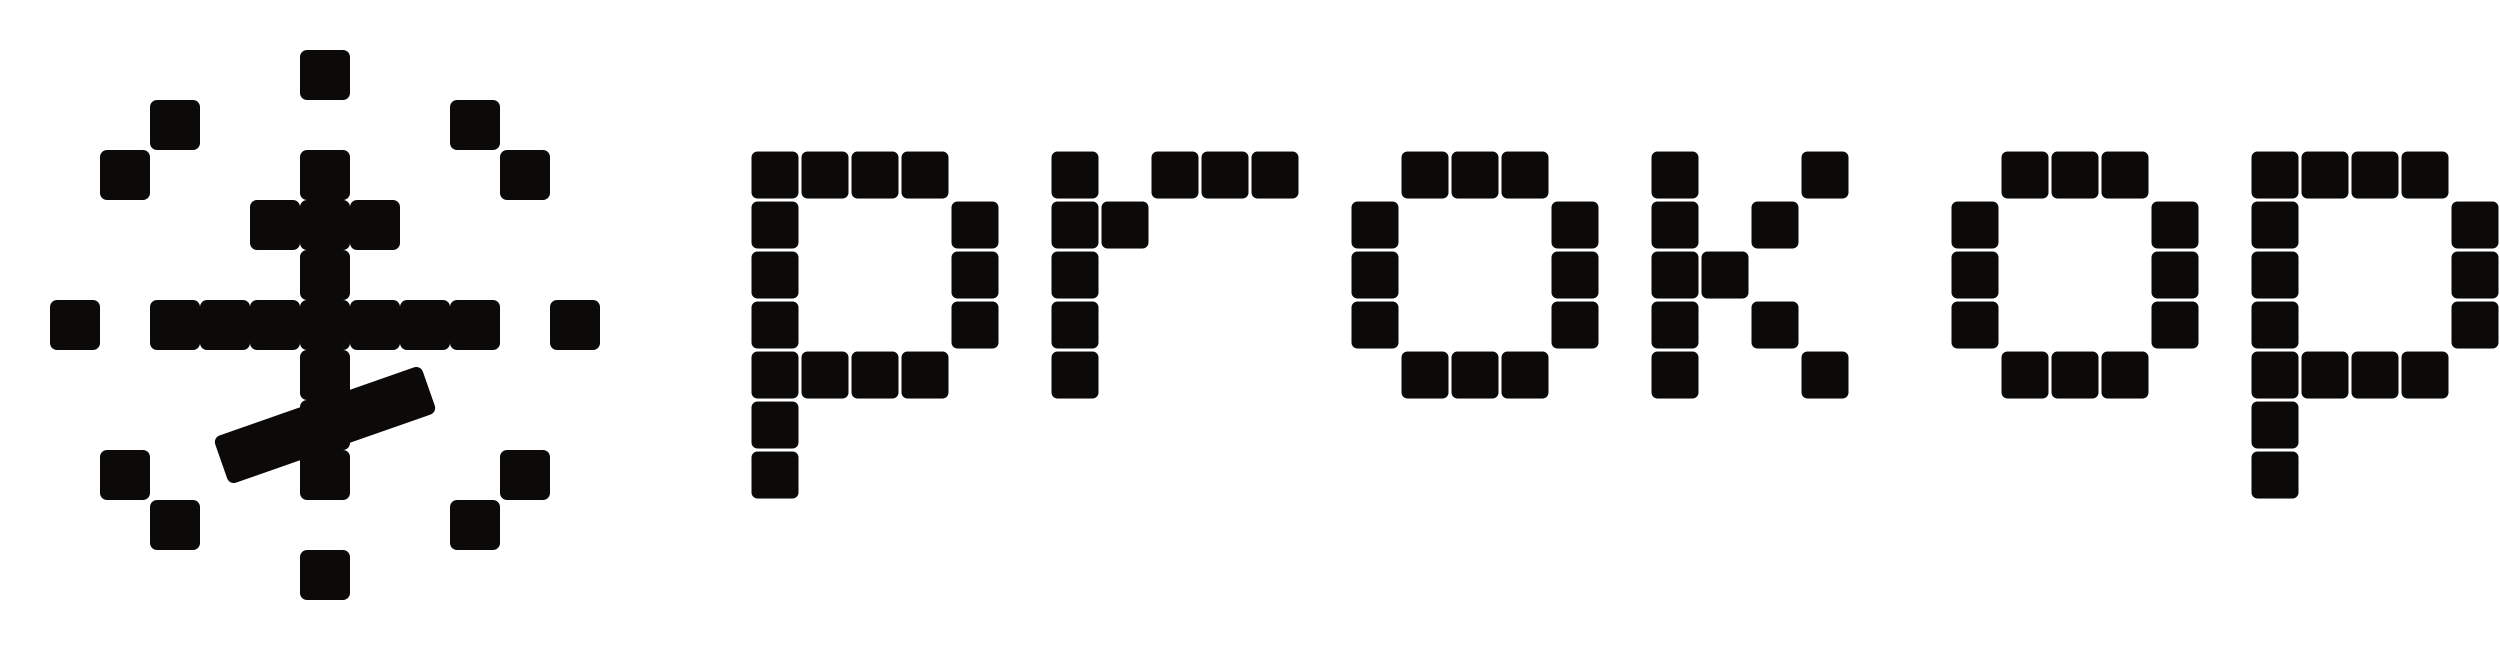
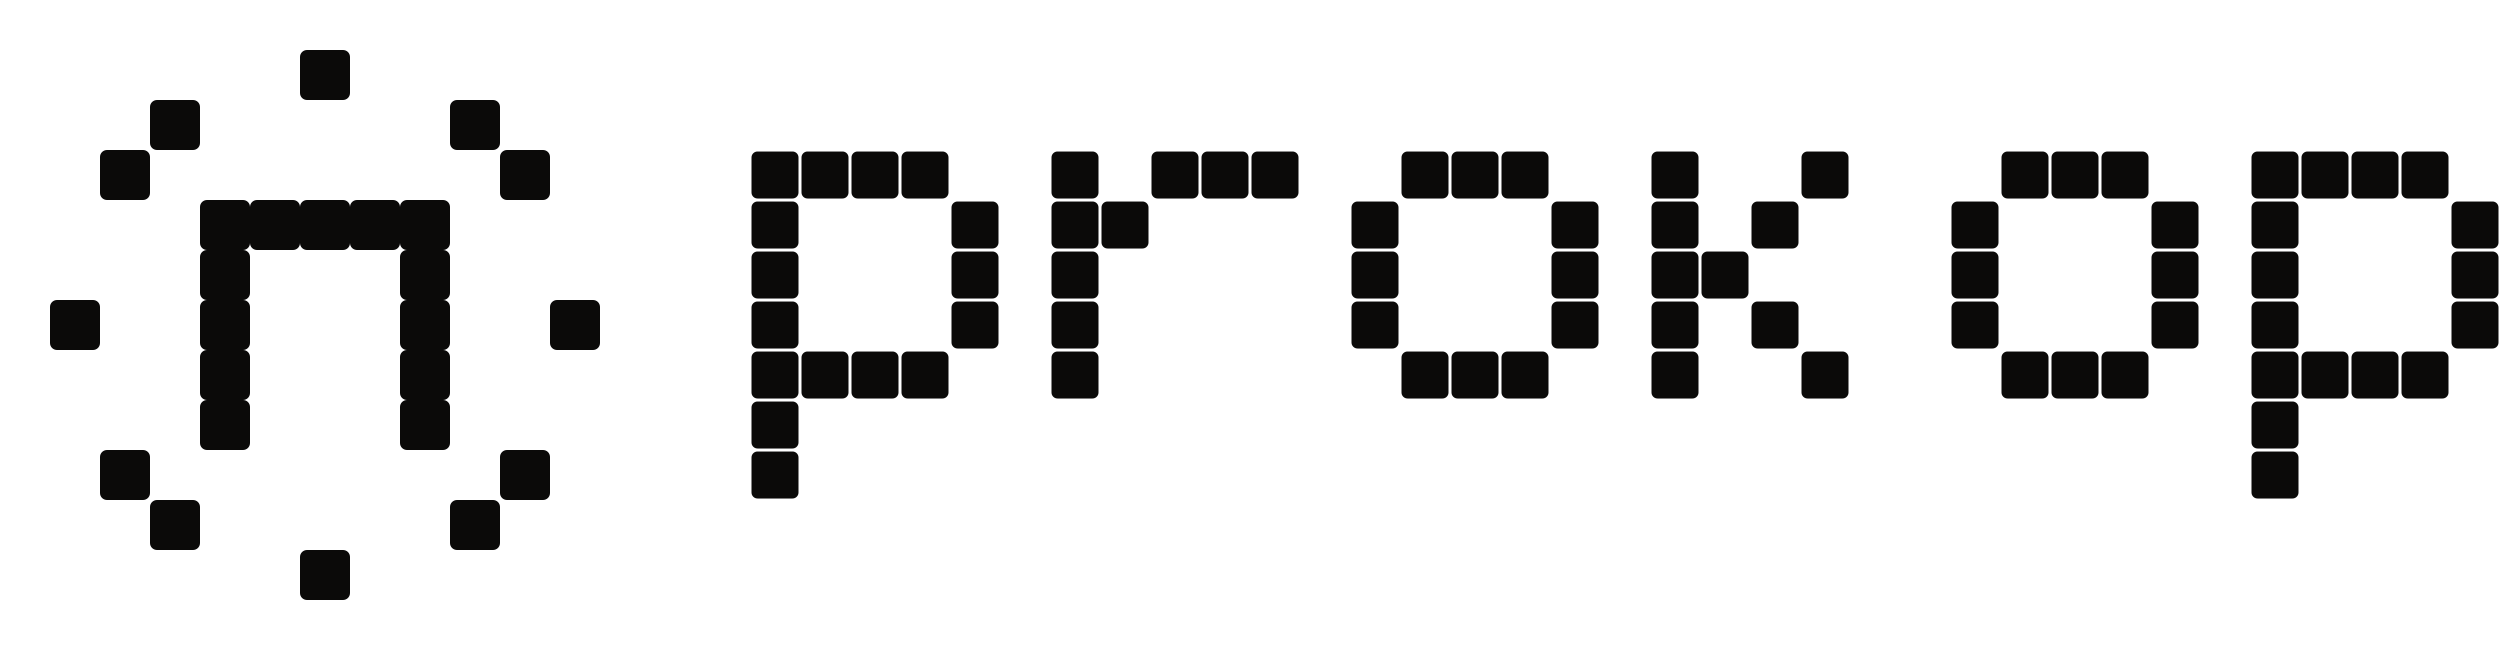
<svg xmlns="http://www.w3.org/2000/svg" viewBox="0 0 50 13" width="50" height="13" role="img" aria-labelledby="t">
  <defs>
    <g id="m">
      <rect x="-0.5" y="-0.5" width="1" height="1" rx="0.14" />
    </g>
    <g id="w">
      <rect x="-0.47" y="-0.47" width="0.94" height="0.94" rx="0.12" />
    </g>
  </defs>
  <g fill="#0B0A09">
    <g transform="translate(15 3)">
      <use href="#w" x="0.5" y="0.5" />
      <use href="#w" x="1.5" y="0.5" />
      <use href="#w" x="2.5" y="0.5" />
      <use href="#w" x="3.5" y="0.5" />
      <use href="#w" x="0.5" y="1.5" />
      <use href="#w" x="4.5" y="1.5" />
      <use href="#w" x="0.5" y="2.5" />
      <use href="#w" x="4.5" y="2.5" />
      <use href="#w" x="0.5" y="3.5" />
      <use href="#w" x="4.5" y="3.5" />
      <use href="#w" x="0.5" y="4.5" />
      <use href="#w" x="1.5" y="4.5" />
      <use href="#w" x="2.5" y="4.5" />
      <use href="#w" x="3.5" y="4.5" />
      <use href="#w" x="0.5" y="5.5" />
      <use href="#w" x="0.5" y="6.5" />
      <use href="#w" x="6.5" y="0.5" />
      <use href="#w" x="8.5" y="0.5" />
      <use href="#w" x="9.5" y="0.5" />
      <use href="#w" x="10.5" y="0.5" />
      <use href="#w" x="6.5" y="1.5" />
      <use href="#w" x="7.5" y="1.5" />
      <use href="#w" x="6.5" y="2.5" />
      <use href="#w" x="6.5" y="3.5" />
      <use href="#w" x="6.5" y="4.5" />
      <use href="#w" x="13.5" y="0.5" />
      <use href="#w" x="14.5" y="0.5" />
      <use href="#w" x="15.5" y="0.5" />
      <use href="#w" x="12.5" y="1.5" />
      <use href="#w" x="16.5" y="1.5" />
      <use href="#w" x="12.5" y="2.5" />
      <use href="#w" x="16.5" y="2.5" />
      <use href="#w" x="12.5" y="3.5" />
      <use href="#w" x="16.5" y="3.5" />
      <use href="#w" x="13.5" y="4.5" />
      <use href="#w" x="14.5" y="4.5" />
      <use href="#w" x="15.5" y="4.5" />
      <use href="#w" x="18.5" y="0.5" />
      <use href="#w" x="21.5" y="0.5" />
      <use href="#w" x="18.5" y="1.5" />
      <use href="#w" x="20.5" y="1.5" />
      <use href="#w" x="18.5" y="2.5" />
      <use href="#w" x="19.5" y="2.5" />
      <use href="#w" x="18.5" y="3.5" />
      <use href="#w" x="20.5" y="3.5" />
      <use href="#w" x="18.5" y="4.5" />
      <use href="#w" x="21.5" y="4.5" />
      <use href="#w" x="25.5" y="0.5" />
      <use href="#w" x="26.5" y="0.5" />
      <use href="#w" x="27.5" y="0.5" />
      <use href="#w" x="24.5" y="1.5" />
      <use href="#w" x="28.5" y="1.5" />
      <use href="#w" x="24.5" y="2.5" />
      <use href="#w" x="28.5" y="2.5" />
      <use href="#w" x="24.5" y="3.5" />
      <use href="#w" x="28.5" y="3.5" />
      <use href="#w" x="25.5" y="4.5" />
      <use href="#w" x="26.5" y="4.5" />
      <use href="#w" x="27.5" y="4.5" />
      <use href="#w" x="30.5" y="0.5" />
      <use href="#w" x="31.5" y="0.5" />
      <use href="#w" x="32.5" y="0.5" />
      <use href="#w" x="33.5" y="0.5" />
      <use href="#w" x="30.5" y="1.5" />
      <use href="#w" x="34.5" y="1.5" />
      <use href="#w" x="30.5" y="2.5" />
      <use href="#w" x="34.5" y="2.5" />
      <use href="#w" x="30.5" y="3.5" />
      <use href="#w" x="34.5" y="3.5" />
      <use href="#w" x="30.5" y="4.5" />
      <use href="#w" x="31.5" y="4.5" />
      <use href="#w" x="32.5" y="4.5" />
      <use href="#w" x="33.5" y="4.5" />
      <use href="#w" x="30.5" y="5.5" />
      <use href="#w" x="30.5" y="6.5" />
    </g>
    <use href="#m" x="11.5" y="6.5" />
    <use href="#m" x="10.5" y="9.5" />
    <use href="#m" x="9.5" y="10.5" />
    <use href="#m" x="6.5" y="11.5" />
    <use href="#m" x="3.5" y="10.5" />
    <use href="#m" x="2.5" y="9.5" />
    <use href="#m" x="1.5" y="6.5" />
    <use href="#m" x="2.5" y="3.5" />
    <use href="#m" x="3.5" y="2.5" />
    <use href="#m" x="6.5" y="1.5" />
    <use href="#m" x="9.5" y="2.5" />
    <use href="#m" x="10.5" y="3.5" />
-     <use href="#m" x="6.5" y="3.5" />
+     <use href="#m" x="4.5" y="4.5" />
+     <use href="#m" x="5.5" y="4.5" />
    <use href="#m" x="6.5" y="4.5" />
-     <use href="#m" x="6.5" y="5.5" />
-     <use href="#m" x="6.5" y="6.5" />
-     <use href="#m" x="6.5" y="7.5" />
-     <use href="#m" x="6.5" y="8.5" />
-     <use href="#m" x="6.5" y="9.5" />
-     <use href="#m" x="5.5" y="4.5" />
    <use href="#m" x="7.5" y="4.5" />
-     <use href="#m" x="3.5" y="6.5" />
+     <use href="#m" x="8.5" y="4.5" />
+     <use href="#m" x="4.5" y="5.5" />
+     <use href="#m" x="8.5" y="5.5" />
    <use href="#m" x="4.5" y="6.5" />
-     <use href="#m" x="5.5" y="6.5" />
-     <use href="#m" x="7.5" y="6.5" />
    <use href="#m" x="8.5" y="6.5" />
-     <use href="#m" x="9.5" y="6.5" />
-     <rect x="4.3" y="8" width="4.4" height="1" rx="0.14" transform="rotate(-19.3 6.5 8.5)" />
+     <use href="#m" x="4.5" y="7.5" />
+     <use href="#m" x="8.5" y="7.5" />
+     <use href="#m" x="4.5" y="8.5" />
+     <use href="#m" x="8.5" y="8.5" />
  </g>
</svg>
